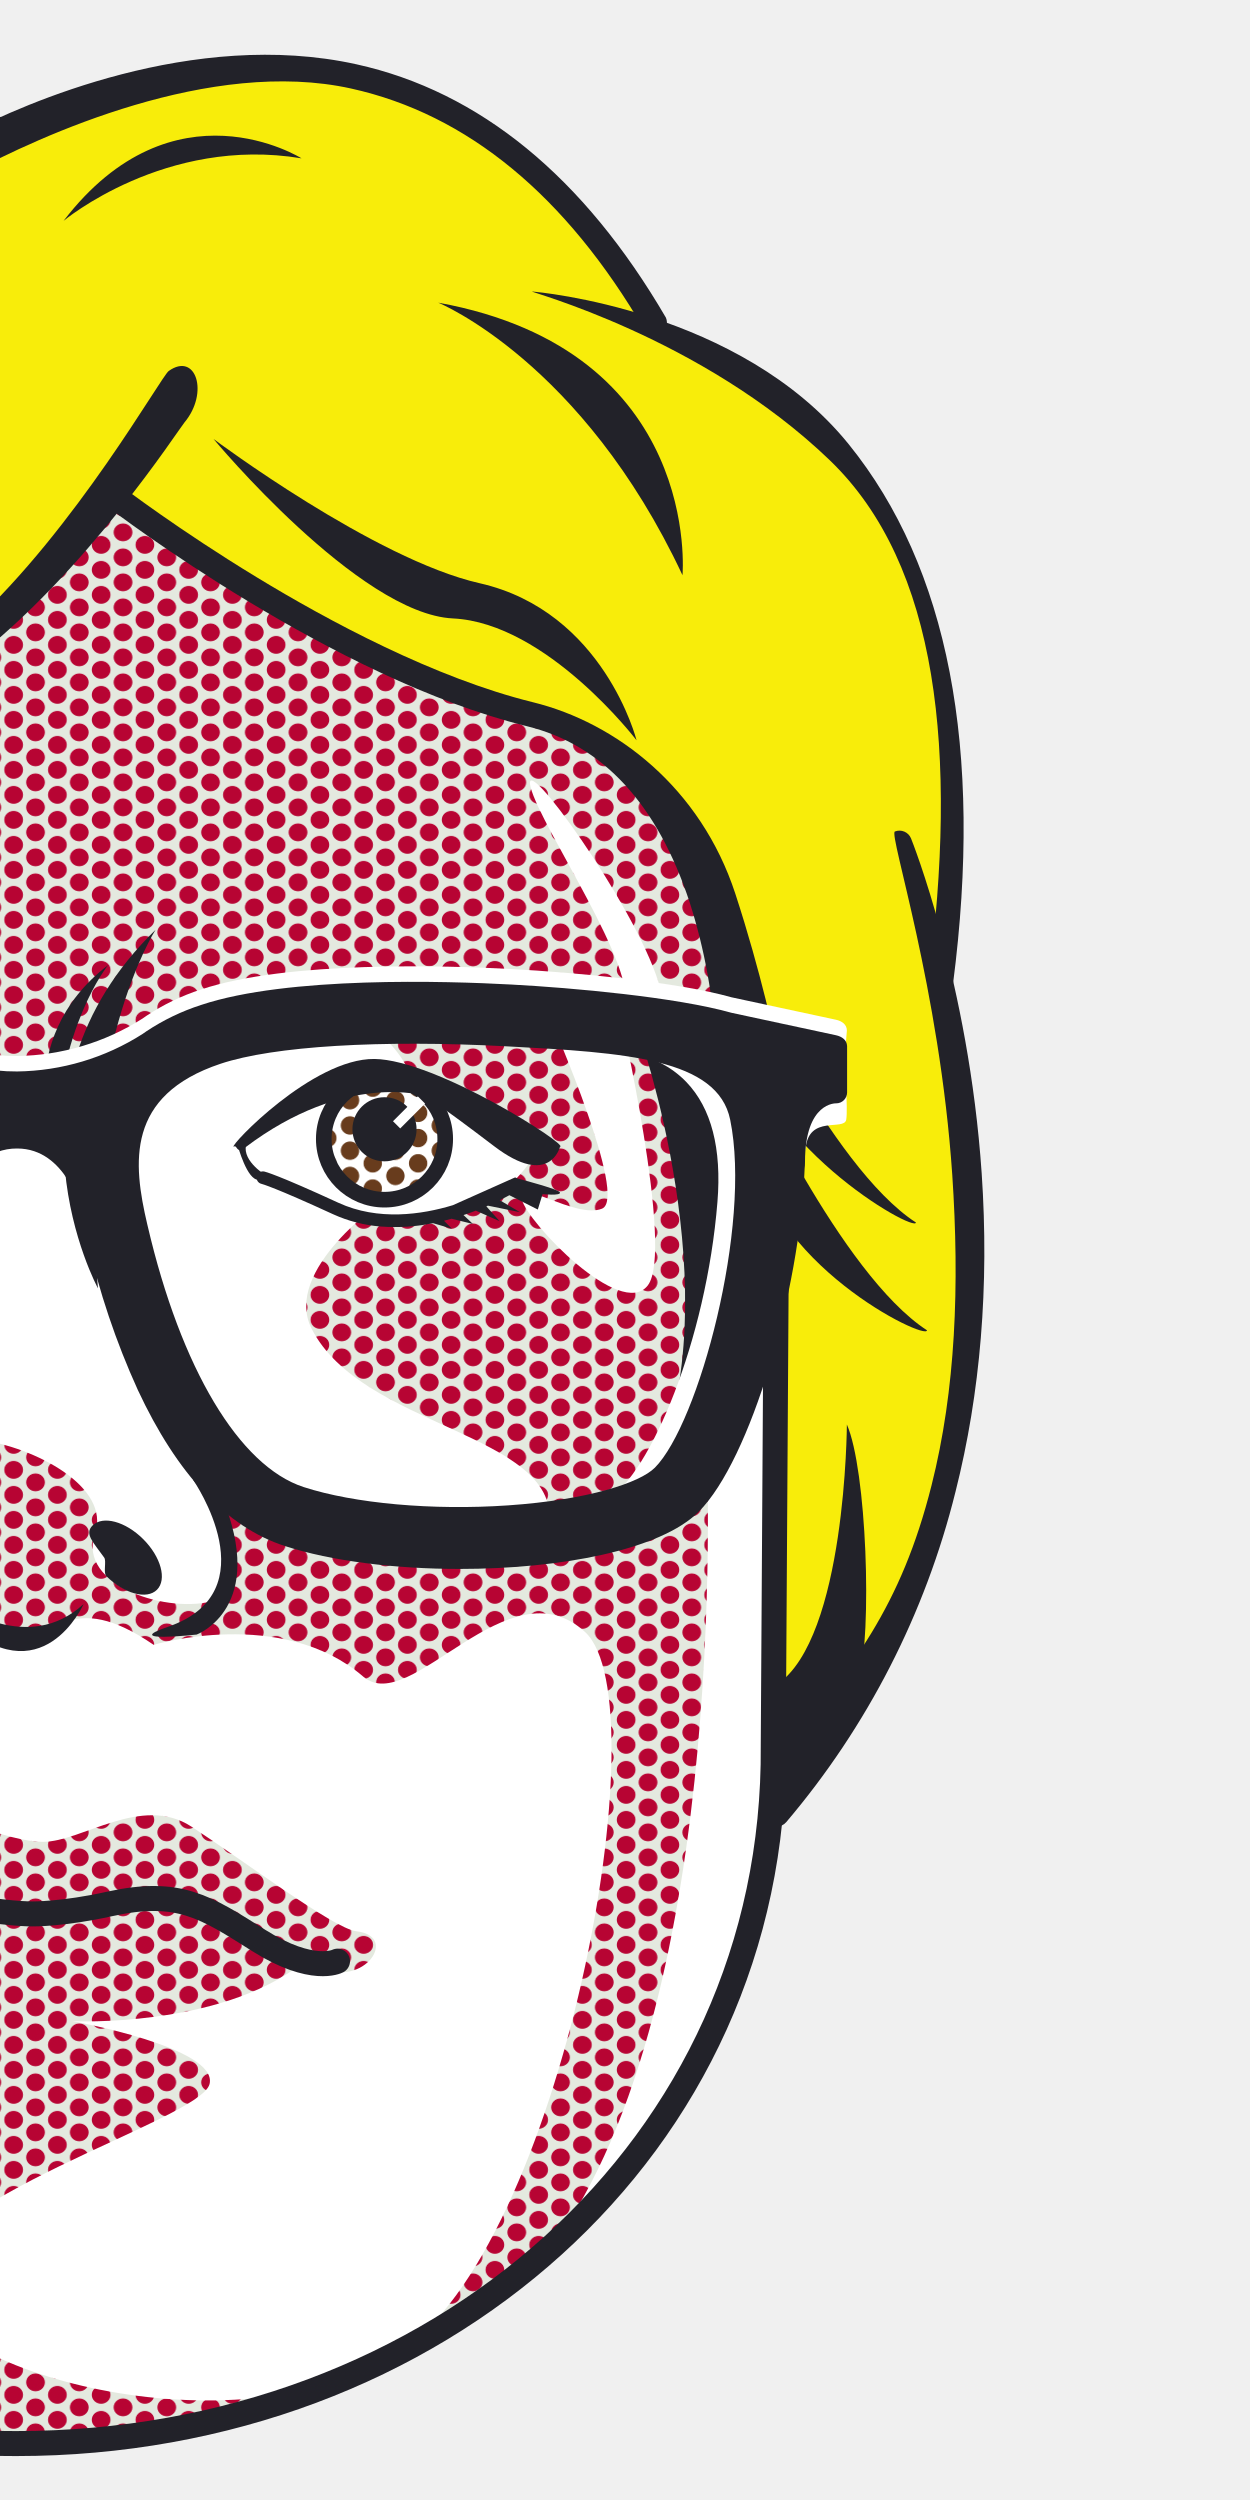
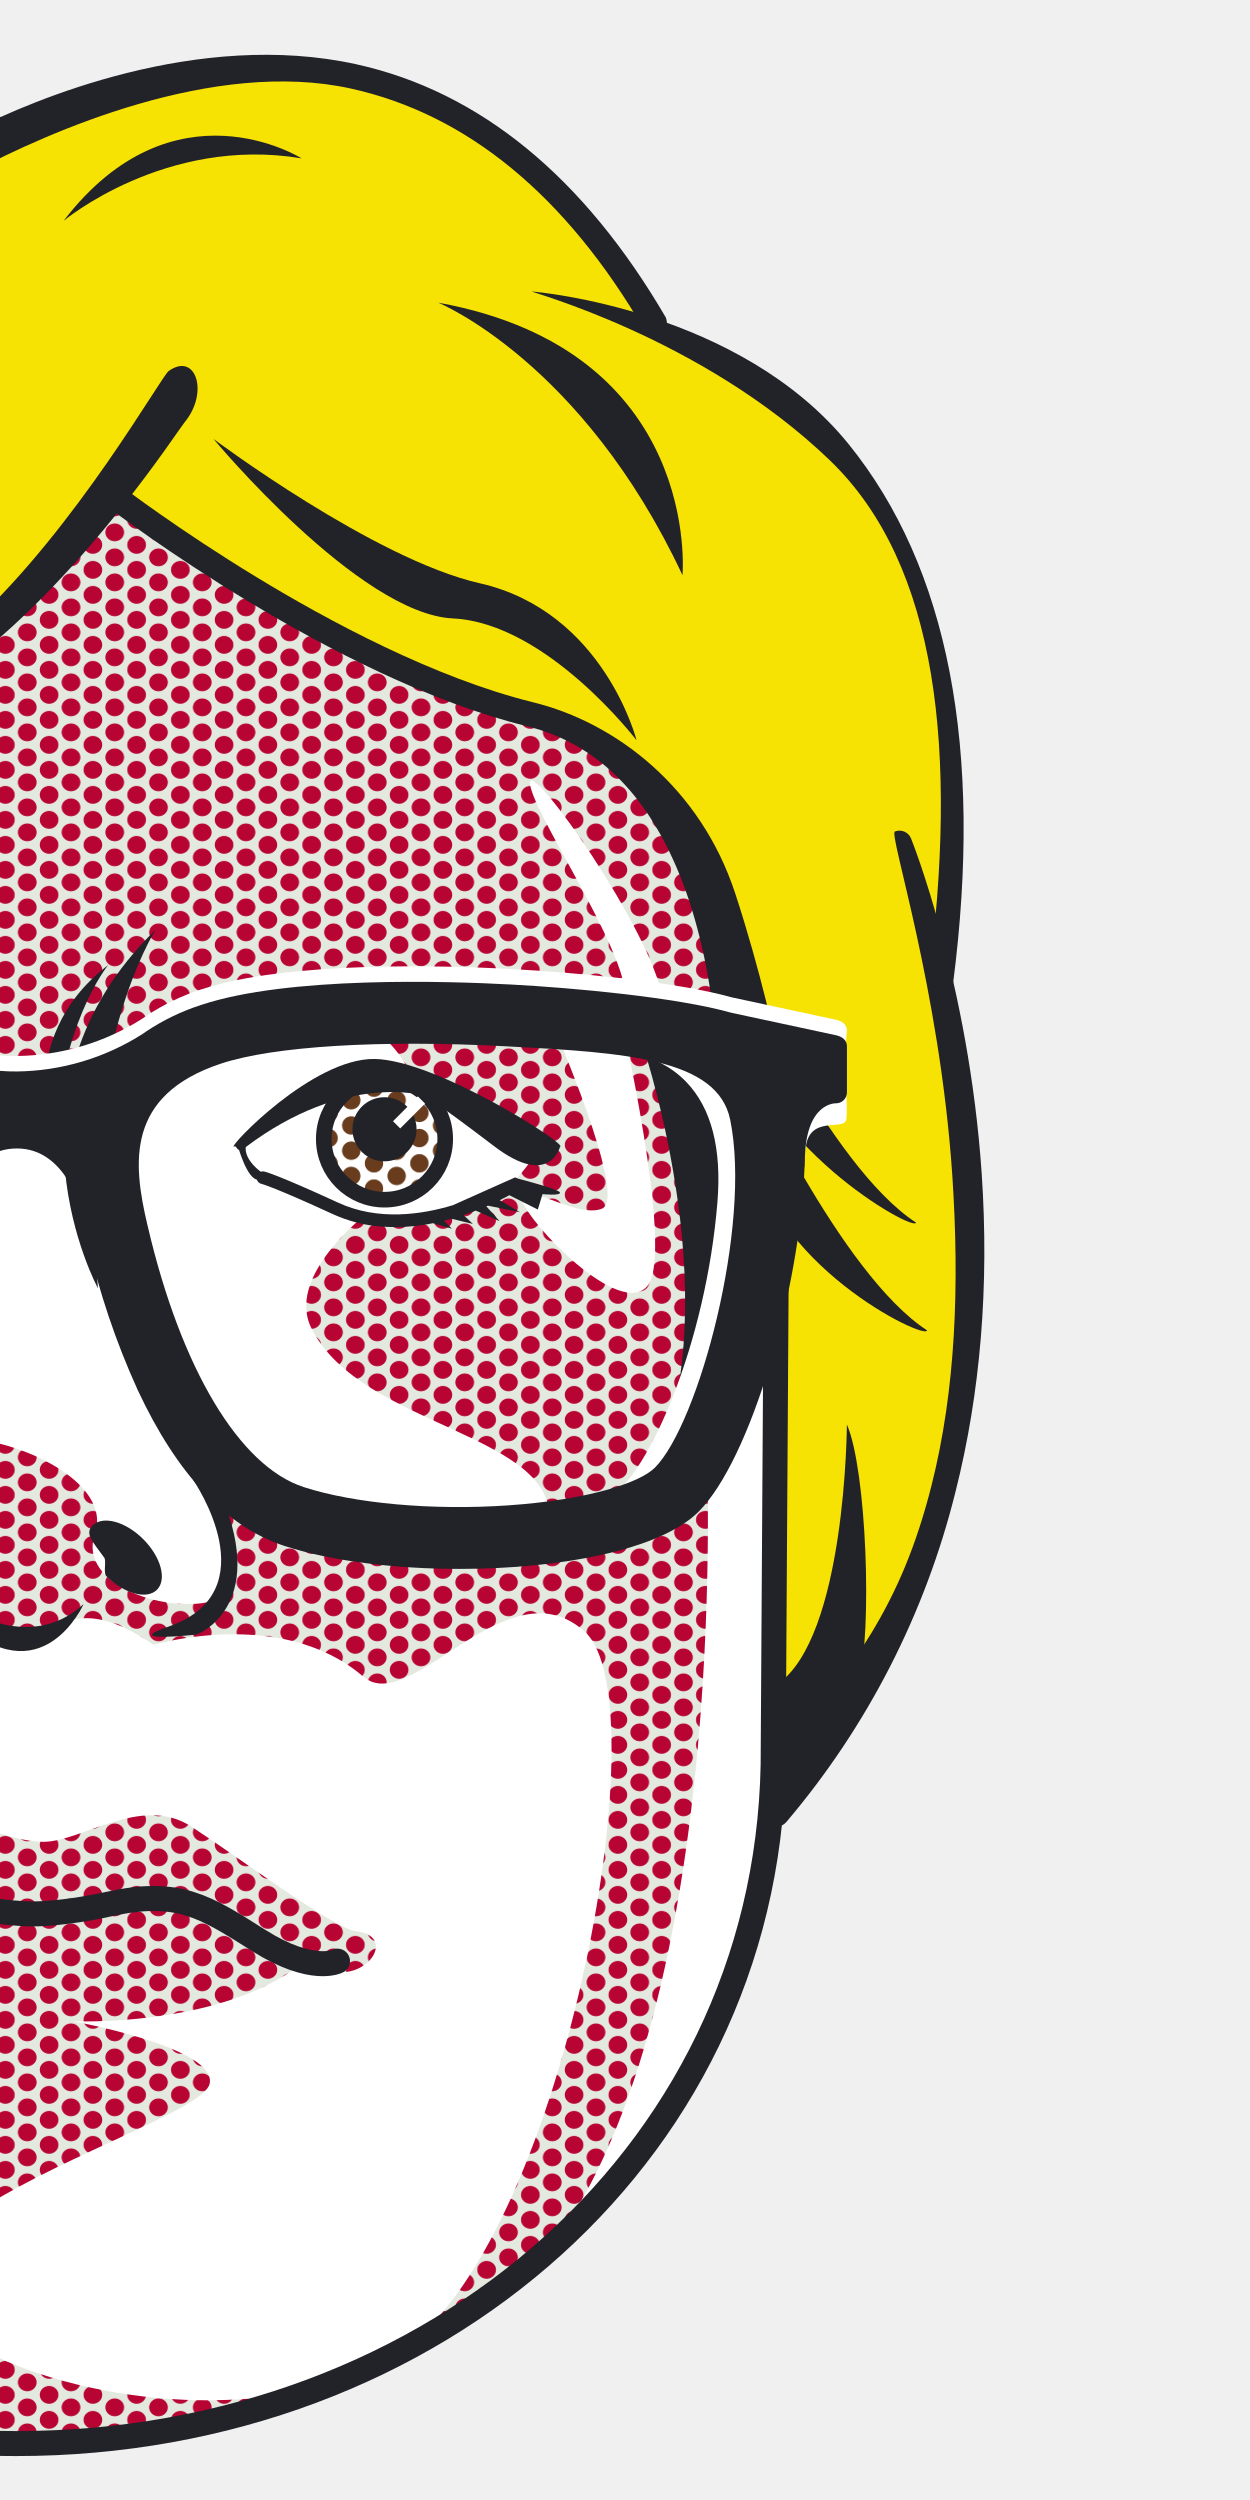
<svg xmlns="http://www.w3.org/2000/svg" width="400" height="800" viewBox="0 0 400 800">
  <defs>
    <clipPath id="a">
-       <rect width="14" height="8" fill="none" />
+       <path fill="none" d="M0 0h14v8H0z" />
    </clipPath>
    <clipPath id="b">
-       <rect width="14.68" height="8.16" fill="none" />
+       <path fill="none" d="M0 0h14.68v8.16H0z" />
    </clipPath>
-     <pattern id="c" width="14" height="8" patternTransform="translate(-9.63 -9.65)" patternUnits="userSpaceOnUse" viewBox="0 0 14 8">
-       <rect width="14" height="8" fill="none" />
-       <g clip-path="url(#a)">
-         <ellipse rx="3" ry="2.85" fill="#b70433" />
-         <ellipse cx="14" rx="3" ry="2.85" fill="#b70433" />
-         <ellipse cx="14" cy="8" rx="3" ry="2.85" fill="#b70433" />
-         <ellipse cy="8" rx="3" ry="2.85" fill="#b70433" />
-         <ellipse cx="7" cy="4" rx="3" ry="2.85" fill="#b70433" />
+     <pattern id="c" width="14" height="8" patternTransform="translate(-26.28 -1.65)" patternUnits="userSpaceOnUse" viewBox="0 0 14 8">
+       <path fill="none" d="M0 0h14v8H0z" />
+       <g clip-path="url(#a)" fill="#b70433">
+         <ellipse rx="3" ry="2.85" />
+         <ellipse cx="14" rx="3" ry="2.85" />
+         <ellipse cx="14" cy="8" rx="3" ry="2.85" />
+         <ellipse cy="8" rx="3" ry="2.85" />
+         <ellipse cx="7" cy="4" rx="3" ry="2.85" />
      </g>
    </pattern>
-     <pattern id="d" width="14.68" height="8.16" patternTransform="translate(3.01 0.66) scale(0.99)" patternUnits="userSpaceOnUse" viewBox="0 0 14.68 8.16">
-       <rect width="14.68" height="8.16" fill="none" />
-       <g clip-path="url(#b)">
-         <circle r="2.98" fill="#683c1d" />
-         <circle cy="8.16" r="2.98" fill="#683c1d" />
-         <circle cx="14.68" r="2.98" fill="#683c1d" />
-         <circle cx="14.68" cy="8.16" r="2.98" fill="#683c1d" />
-         <circle cx="7.33" cy="4.08" r="2.98" fill="#683c1d" />
+     <pattern id="d" width="14.68" height="8.16" patternTransform="matrix(.99 0 0 .99 -40.19 .66)" patternUnits="userSpaceOnUse" viewBox="0 0 14.68 8.16">
+       <path fill="none" d="M0 0h14.68v8.16H0z" />
+       <g clip-path="url(#b)" fill="#683c1d">
+         <circle r="2.98" />
+         <circle cy="8.16" r="2.98" />
+         <circle cx="14.68" r="2.98" />
+         <circle cx="14.68" cy="8.16" r="2.98" />
+         <circle cx="7.33" cy="4.08" r="2.98" />
      </g>
    </pattern>
  </defs>
-   <path d="M311.2,375.73A399.18,399.18,0,0,0,302,314.22C311.62,240,300.61,182.74,269.29,144a129.8,129.8,0,0,0-58.91-41.1C184.56,58.72,152,32,113.43,23.49,70.31,14,19.11,30-1,40.37c-1.58-.61-4.1-2-7.88-3.85v552l257.44-7a1,1,0,0,0,.73-.35A257,257,0,0,0,302.9,476.68C310.83,445.34,313.62,411.38,311.2,375.73Z" fill="#f8ed0a" />
-   <path d="M248.52,480.67c-1.27-27.28-3.38-54.65-4.75-81.35-7.53-37.47,1-55.08-16.25-101.3-17.93-47.1-24-63.63-74.44-74.35C133.7,219.55,43.15,161.93,36.81,159c-11.1,15.08-27.22,35-46.88,49.87q.16,28.82.42,57.61c.8,91.18,2.08,182.35,3,273.53.83,81.08,1.37,162.17,1.06,243.25,83,2.06,156.18-34.54,170.5-54.49,57.88-42.65,77.87-101.5,83.1-165.54v-2.65Z" fill="#e4e9df" />
-   <path d="M248.52,480.67c-1.27-27.28-3.38-54.65-4.75-81.35-7.53-37.47,1-55.08-16.25-101.3-17.93-47.1-24-63.63-74.44-74.35C133.7,219.55,43.15,161.93,36.81,159c-10.87,14.77-26.55,34.11-45.66,48.93V783.14c84.3,3.13,159.26-34.18,173.77-54.39,57.88-42.65,77.87-101.5,83.1-165.54v-2.65Z" fill="url(#c)" />
-   <path d="M187.24,522.26c-24.64-22.69-55.8,27.37-71,14.26C90.12,514,49.18,526.35,49.18,526.35,22,507.78,18,525.5,1.16,524.21a25.46,25.46,0,0,0-8.13.64v59.74c7.15,2.34,14.73,4.79,20.81,4.79,12.35,0,31.41-15.26,47.38-4.89S106.7,617.12,114,618c14.64,1.68,1,19.88-13.25,10.43-9.71-6.42-4.26,0-4.26,0-26.58,20.55-73.26,18.36-73.26,18.36s46.68,8.43,43.83,20.1-94.4,37-92.31,64.19,99.7,55.11,152.41,22S211.88,545,187.24,522.26Z" fill="#fff" />
-   <path d="M226,458.9s9.29,181.36-49.67,260.25c0,0,47.48-42.47,62.49-94.09s5-225.74,5-225.74L226,458.9" fill="#fff" />
-   <path d="M67,473.21C54.42,450.59,30.86,361.37,30.86,361.37l-38.51,3.69c.32,31.9,1,63.79,1.33,95.68,17.06,2.34,42,14.91,36.68,30.14-5.76,16.57,24,26,38.75,21.14C73.92,510.44,79.67,495.83,67,473.21Z" fill="#fff" />
-   <path d="M176.65,327.32s24.46,56,16,59.45-27.56-10.46-25.7-3,31.74,38.68,40.34,27.57-9.06-88.07-9.06-88.07Z" fill="#fff" />
-   <path d="M169.79,251.9c3.32,13.06,35,58.47,30,71.32s18.78,16.08,10.9-9S166.47,238.84,169.79,251.9Z" fill="#fff" />
-   <path d="M110.73,323.22s21.58,11.2,21.58,26.94L123,383.89s-32.79,22.5-23.29,41.28c16.08,31.74,78.74,33.38,76.09,62.15l-39.46.15c-39.45.15-70.5-9.7-76.18-29.77S30.86,354.78,30.86,354.78l46-25.6Z" fill="#fff" />
-   <path d="M204.51,330.84s29.51,83.71,5,138.88,34.27-70.4,34.27-70.4l-5-64Z" fill="#222229" />
-   <path d="M45.84,492.54c5.68,5.68,7.64,12.92,4.39,16.18S39.72,510,34,504.34c-1-1,.11-4.84-.65-5.9-3.56-5-6.41-7.6-3.73-10.29C32.92,484.9,40.16,486.86,45.84,492.54Z" fill="#222229" />
-   <path d="M61.9,473.72s24.67,35.68-8.27,46.9c-15.15,5.16,9.31,2.44,9.31,2.44s23-8.53,7.92-44.5C42.82,411.92,61.9,473.72,61.9,473.72Z" fill="#222229" />
-   <path d="M248.56,379.12l-1.12,179.6c1,128.49-108,223.22-242.21,223.22a290.77,290.77,0,0,1-30.62-1.61" fill="none" stroke="#222229" stroke-miterlimit="10" stroke-width="8" />
-   <path d="M108,627.57s-8,4.22-25.11-6.56-25.64-16.68-48-11.71c-14.58,3.24-24.38,3.16-24.38,3.16s-9.8.08-24.38-3.16" fill="none" stroke="#222229" stroke-linecap="round" stroke-miterlimit="10" stroke-width="8" />
-   <path d="M1,37.94a102.8,102.8,0,0,0-11.3-5.8c0,3.23,0,6.46,0,9.69,5.12,2,8.12,3.4,8.3,3.47a4,4,0,0,0,5.16-2.2A4,4,0,0,0,1,37.94Z" fill="#222229" />
-   <path d="M213.09,101.65c-26.28-45.08-59.59-72.35-99-81.07C61.82,9,7.33,33.38-10.27,42.49q0,6.66,0,13.32C13.31,43.23,67.47,18.4,112.36,28.33c37.18,8.22,68.76,34.23,93.87,77.31a4,4,0,0,0,6.86-4Z" fill="#222229" />
-   <path d="M301.05,318.15l-.52,0a4,4,0,0,1-3.42-4.44c9.42-72.78,3.28-132.89-31.57-166.42-41.2-39.65-97.41-54.19-95.22-54,2,.16,66.5,5.86,101.28,48.88,31.86,39.4,43.09,97.46,33.38,172.55A4,4,0,0,1,301.05,318.15Z" fill="#222229" />
-   <path d="M248.56,584.5a3.94,3.94,0,0,1-2.57-1c-1.67-1.42.61-18.67,2-20.34,25.14-29.56,40.35-49.3,50.08-87.75,7.8-30.82,9-64.27,6.66-99.39-4.07-59.9-20.4-109.12-18.37-109.94a4,4,0,0,1,5.16,2.19c.19.45,18.45,46.06,22.62,107.21,2.44,36-.38,70.24-8.38,101.88A260.1,260.1,0,0,1,251.58,583.1,4,4,0,0,1,248.56,584.5Z" fill="#222229" />
-   <path d="M54,118.71c-2.49,1.78-29.57,50.21-63.19,81.18q0,5.79.07,11.6C27.63,183.1,57,137.62,59,135.22,67,125.67,62.67,112.53,54,118.71Z" fill="#222229" />
-   <path d="M229.07,335.43a179.66,179.66,0,0,0-8.39-46.72c-10.34-31.42-27.85-50.37-52.05-56.32-62-15.24-131.31-68-134.23-70.26a4,4,0,0,1,4.83-6.3c.17.14,17.9,13.68,42.9,28.88,23,14,56.94,32.24,88.39,40,26.7,6.56,53.67,27.39,64.76,61.21,8.22,25.09,13.22,48.5,13.24,49.46C248.56,337.55,229.11,337.6,229.07,335.43Z" fill="#222229" />
-   <path d="M235.28,307s30.14,66.23,57.81,84.2c0,3.57-52.55-26.06-56-64.09S235.28,307,235.28,307Z" fill="#222229" />
-   <path d="M238.81,341.49s30.14,66.23,57.82,84.2c0,3.57-52.16-21.75-55.61-59.78S238.81,341.49,238.81,341.49Z" fill="#222229" />
-   <path d="M68.32,140.46s46.53,56,76.62,57.44,58.76,39,58.76,39-10.42-41.24-50.22-50.27C119.79,179,68.32,140.46,68.32,140.46Z" fill="#222229" />
-   <path d="M218.4,184.07s6.4-71.85-78.18-87.22C140.22,96.85,186.32,115.59,218.4,184.07Z" fill="#222229" />
-   <path d="M271,455.84s-.25,68.37-22.39,83.21l0,37.1s21.69-21.32,26.14-37.63S277.3,470.15,271,455.84Z" fill="#222229" />
-   <path d="M96.49,50.67s-41-25.86-76.14,20C20.35,70.68,52.88,43.4,96.49,50.67Z" fill="#222229" />
-   <path d="M31.35,412.27S-3,348.93,49.76,297.56C49.76,297.56,24.42,337,31.35,412.27Z" fill="#222229" />
-   <path d="M17.32,369.15S3,333,34.61,308.83C34.61,308.83,18.48,328.32,17.32,369.15Z" fill="#222229" />
-   <path d="M-13.65,513.29v5c27.08,25.24,40.4-5,40.4-5C8.92,529.8-13.65,513.29-13.65,513.29Z" fill="#222229" />
-   <path d="M85.46,358.62l35-16.89,49.89,28.92s-12.47,21.33-38,19.78-50-15.28-50-15.28l-6-8.31Z" fill="#fff" />
+   <path d="M311.2 375.73a399.18 399.18 0 00-9.2-61.51c9.62-74.22-1.39-131.48-32.71-170.22a129.8 129.8 0 00-58.91-41.1C184.56 58.72 152 32 113.43 23.49 70.31 14 19.11 30-1 40.37c-1.55-.6-4-2-7.69-3.76v551.87l257.25-7a1 1 0 00.73-.35 257.08 257.08 0 0053.61-104.45c7.93-31.34 10.72-65.3 8.3-100.95z" fill="#f7e303" />
+   <path d="M248.52 480.67c-1.27-27.28-3.38-54.65-4.75-81.35-7.53-37.47 1-55.08-16.25-101.3-17.93-47.1-24-63.63-74.44-74.35C133.7 219.55 43.15 161.93 36.81 159c-18.57 25.23-51.18 63.87-91 70.32 0 0 48-44 21.12-59.15 0 0-26.3 44.17-86.33 59.15 0 0 17.44-18.93 10.26-26.82 0 0-96.57 17.08-122.82 133.63 1.7 17 4.76 33.55 2.9 48.43h-.92c-3.31 26.76-5.77 51.38-7.36 74.09l.19 9.24c-.2 3.25-.39 6.46-.55 9.64l.76-.12 1.85 86.82c.07 8.74.65 18.6 1.7 29.36 11.16 61.42 37.74 100.6 80.94 134.35 123 106.35 294.57 32.54 317.33.83 57.88-42.65 77.87-101.5 83.1-165.54v-2.65z" fill="#e4e9df" />
+   <path d="M248.52 480.67c-1.27-27.28-3.38-54.65-4.75-81.35-7.53-37.47 1-55.08-16.25-101.3-17.93-47.1-24-63.63-74.44-74.35C133.7 219.55 43.15 161.93 36.81 159c-18.57 25.23-51.18 63.87-91 70.32 0 0 48-44 21.12-59.15 0 0-26.3 44.17-86.33 59.15 0 0 17.44-18.93 10.26-26.82 0 0-96.57 17.08-122.82 133.63 1.7 17 4.76 33.55 2.9 48.43h-.92c-3.31 26.76-5.77 51.38-7.36 74.09l.19 9.24c-.2 3.25-.39 6.46-.55 9.64l.76-.12 1.85 86.82c.07 8.74.65 18.6 1.7 29.36 11.16 61.42 37.74 100.6 80.94 134.35 123 106.35 294.57 32.54 317.33.83 57.88-42.65 77.87-101.5 83.1-165.54v-2.65z" fill="url(#c)" />
+   <path d="M187.24 522.26c-24.64-22.69-55.8 27.37-71 14.26-26.12-22.52-67.06-10.17-67.06-10.17C22 507.78 18 525.5 1.16 524.21a25.75 25.75 0 00-5.5.15v61.08c6.34 2 12.84 3.94 18.18 3.94 12.35 0 31.41-15.26 47.37-4.89S106.7 617.12 114 618c14.64 1.68 1 19.88-13.25 10.43-9.71-6.42-4.26 0-4.26 0-26.58 20.55-73.26 18.36-73.26 18.36s46.68 8.43 43.83 20.1c-1.94 7.87-44.75 22.11-71.4 38.89v46.81c32 16.46 93.44 24.33 131.48.42 52.72-33.12 84.74-208.01 60.1-230.75z" fill="#fff" />
+   <path d="M226 458.9s9.29 181.36-49.67 260.25c0 0 47.48-42.47 62.49-94.09s5-225.74 5-225.74L226 458.9M67 473.21c-12.58-22.62-36.14-111.84-36.14-111.84l-35.2 3.37v96.31c16.93 3 39.78 15.18 34.7 29.83-5.76 16.57 24 26 38.75 21.14 4.81-1.58 10.56-16.19-2.11-38.81zM176.65 327.32s24.46 56 16 59.45-27.56-10.46-25.7-3 31.74 38.68 40.34 27.57-9.06-88.07-9.06-88.07z" fill="#fff" />
+   <path d="M169.79 251.9c3.32 13.06 35 58.47 30 71.32s18.78 16.08 10.9-9-44.22-75.38-40.9-62.32zM110.73 323.22s21.58 11.2 21.58 26.94L123 383.89s-32.79 22.5-23.29 41.28c16.08 31.74 78.74 33.38 76.09 62.15l-39.46.15c-39.45.15-70.5-9.7-76.18-29.77s-29.3-102.92-29.3-102.92l46-25.6z" fill="#fff" />
+   <path d="M204.51 330.84s29.51 83.71 5 138.88 34.27-70.4 34.27-70.4l-5-64zM45.84 492.54c5.68 5.68 7.64 12.92 4.39 16.18S39.72 510 34 504.34c-1-1 .11-4.84-.65-5.9-3.56-5-6.41-7.6-3.73-10.29 3.3-3.25 10.54-1.29 16.22 4.39z" fill="#222229" />
+   <path d="M61.9 473.72s24.67 35.68-8.27 46.9c-15.15 5.16 9.31 2.44 9.31 2.44s23-8.53 7.92-44.5c-28.04-66.64-8.96-4.84-8.96-4.84z" fill="#222229" />
+   <path d="M248.56 379.12l-1.12 179.6c1 128.49-108 223.22-242.21 223.22q-9.54 0-18.88-.61" fill="none" stroke="#222229" stroke-miterlimit="10" stroke-width="8" />
+   <path d="M108 627.57s-8 4.22-25.11-6.56-25.64-16.68-48-11.71c-14.58 3.24-24.38 3.16-24.38 3.16s-9.8.08-24.38-3.16" fill="none" stroke="#222229" stroke-linecap="round" stroke-miterlimit="10" stroke-width="8" />
+   <path d="M1 37.94a104.15 104.15 0 00-9.64-5.06v9.6c4.11 1.67 6.5 2.76 6.64 2.82a4 4 0 005.16-2.2A4 4 0 001 37.94z" fill="#222229" />
+   <path d="M213.09 101.65c-26.28-45.08-59.59-72.35-99-81.07C63.34 9.37 10.48 32-8.66 41.66V55c24.29-12.8 77.09-36.36 121-26.65 37.18 8.22 68.76 34.23 93.87 77.31a4 4 0 006.86-4z" fill="#222229" />
+   <path d="M301.05 318.15h-.52a4 4 0 01-3.42-4.44c9.42-72.78 3.28-132.89-31.57-166.42-41.2-39.65-97.41-54.19-95.22-54 2 .16 66.5 5.86 101.28 48.88 31.86 39.4 43.09 97.46 33.38 172.55a4 4 0 01-3.93 3.43z" fill="#222229" />
+   <path d="M248.56 584.5a3.94 3.94 0 01-2.57-1c-1.67-1.42.61-18.67 2-20.34 25.14-29.56 40.35-49.3 50.08-87.75 7.8-30.82 9-64.27 6.66-99.39-4.07-59.9-20.4-109.12-18.37-109.94a4 4 0 015.16 2.19c.19.45 18.45 46.06 22.62 107.21 2.44 36-.38 70.24-8.38 101.88a260.1 260.1 0 01-54.18 105.74 4 4 0 01-3.02 1.4zM54 118.71c-2.48 1.77-29.29 49.72-62.67 80.7v11.74C27.87 182.74 57 137.61 59 135.22c8-9.55 3.67-22.69-5-16.51z" fill="#222229" />
+   <path d="M229.07 335.43a179.66 179.66 0 00-8.39-46.72c-10.34-31.42-27.85-50.37-52.05-56.32-62-15.24-131.31-68-134.23-70.26a4 4 0 014.83-6.3c.17.14 17.9 13.68 42.9 28.88 23 14 56.94 32.24 88.39 40 26.7 6.56 53.67 27.39 64.76 61.21 8.22 25.09 13.22 48.5 13.24 49.46.04 2.17-19.41 2.22-19.45.05z" fill="#222229" />
+   <path d="M235.28 307s30.14 66.23 57.81 84.2c0 3.57-52.55-26.06-56-64.09S235.28 307 235.28 307z" fill="#222229" />
+   <path d="M238.81 341.49s30.14 66.23 57.82 84.2c0 3.57-52.16-21.75-55.61-59.78s-2.21-24.42-2.21-24.42zM68.32 140.46s46.53 56 76.62 57.44 58.76 39 58.76 39-10.42-41.24-50.22-50.27c-33.69-7.63-85.16-46.17-85.16-46.17zM218.4 184.07s6.4-71.85-78.18-87.22c0 0 46.1 18.74 78.18 87.22zM271 455.84s-.25 68.37-22.39 83.21v37.1s21.69-21.32 26.14-37.63 2.55-68.37-3.75-82.68zM96.49 50.67s-41-25.86-76.14 20c0 .01 32.53-27.27 76.14-20zM31.35 412.27S-3 348.93 49.76 297.56c0 0-25.34 39.44-18.41 114.71z" fill="#222229" />
+   <path d="M17.32 369.15S3 333 34.61 308.83c0 0-16.13 19.49-17.29 60.32zM-13.65 513.29v5c27.08 25.24 40.4-5 40.4-5-17.83 16.51-40.4 0-40.4 0z" fill="#222229" />
+   <path d="M85.46 358.62l35-16.89 49.89 28.92s-12.47 21.33-38 19.78-50-15.28-50-15.28l-6-8.31z" fill="#fff" />
  <circle cx="123.04" cy="364.47" r="19.43" fill="url(#d)" />
  <circle cx="123.04" cy="364.47" r="19.43" fill="none" stroke="#222229" stroke-miterlimit="10" stroke-width="5" />
  <circle cx="123.04" cy="361.37" r="10.26" fill="#222229" />
-   <path d="M84.54,374.88c.39.09,4.34,1.07,23.73,10,12.78,5.89,26.8,3.77,36.65.78l19.7-8.8c.25-.16.59,0,.93.24,3.17.83,13.41,3.55,13.64,4.51.27,1.12-5.57.51-5.57.51l-1.52,4.93L163,382.47c-.89.48-1.92,1-3.08,1.59l6.44,3.83-10.23-2.08-.5.22,4.24,4.75-7.61-3.38c-1.26.49-2.57,1-3.94,1.42l3,2.84L144.5,390c-.81.23-1.61.44-2.42.63l2.51,2.55-6-1.76a61,61,0,0,1-16.73,1.07,45.24,45.24,0,0,1-15.26-3.93c-18.75-8.63-22.71-9.67-22.91-9.72a2,2,0,0,1,.87-3.95Z" fill="#222229" />
-   <path d="M119.79,338.87c19.79.21,62.64,27.79,59.41,28.1,0,0-3.25,13.38-21.07-.18s-22-16.08-22-16.08-25.39-8-57.74,16.54c-2.89,2.18-2.36-1.08-3.62-.31C73.29,366.82,100,338.66,119.79,338.87Z" fill="#222229" />
-   <path d="M84.77,375.91s-8.3-5.06-5.64-10.63-3.07,1.25-3.07,1.25,3,11.29,6.72,11S84.77,375.91,84.77,375.91Z" fill="#222229" />
-   <rect x="129.25" y="350.35" width="3.27" height="11.25" transform="translate(290.05 11.71) rotate(45)" fill="#fff" />
-   <path d="M267.48,326.31l-33.37-7.17h0c-17.71-5-50.78-8-70.52-9.05-20.6-1.12-71.52-2.71-99.22,6.53a70.87,70.87,0,0,0-17.49,8.43h0l-.14.1c-.37.26-.75.51-1.11.77a76.44,76.44,0,0,1-40.15,12A60.35,60.35,0,0,1-7.9,336.51l.45,10.93c20.72,1.67,44.46,3.5,55.54,4.31,0,0,10.68-12.36,22.54-16.32,16.9-5.63,51.08-7.71,91.41-5.56,33.56,1.78,107.79,16.25,107.79,14.34L271,329.78C271,327.87,269.45,326.73,267.48,326.31Z" fill="#fff" />
-   <path d="M59.31,335.36s-13.21,28-9.48,43.76c5.05,21.29,15.29,90,49.92,102.38l-18.43-5.95L56.34,444l-22-69L48,342.33Z" fill="#fff" />
-   <path d="M257.8,367.53c1-10.94,12.4-5.49,13-9.27s-.65-15.77-.16-23.91c.25-4.37-26.53,7.49-26.53,7.49S257.24,373.48,257.8,367.53Z" fill="#fff" />
-   <path d="M199.08,487.47l-4.64-7.62C208,471.57,226,429.1,229.58,384.63c1.39-17.12-1.94-30-9.91-38.34-10.23-10.67-24.74-10.23-24.88-10.23l-.34-8.92c.75,0,18.69-.56,31.67,13,9.81,10.23,14,25.46,12.35,45.24C234.83,429.93,216.79,476.69,199.08,487.47Z" fill="#fff" />
-   <path d="M267.48,331.27l-33.37-7.17h0c-17.71-5-50.78-8-70.52-9.05-20.6-1.12-71.52-2.71-99.22,6.53A70.87,70.87,0,0,0,46.87,330h0l-.14.1c-.37.26-.75.51-1.11.77a76.44,76.44,0,0,1-40.15,12,60.32,60.32,0,0,1-13.17-1.38Q-7.06,356.75-6.5,372a17.86,17.86,0,0,1,12-4.48c15.75,0,20.48,19.91,20.48,19.91h0c.6,3.45,1.3,6.45,1.86,8.82l.12.53a248.13,248.13,0,0,0,16.14,48c12.63,27.1,28.44,43.9,47,49.93,15,4.87,35.43,7.35,56,7.35,32,0,64.19-6,76.51-18.32,16.58-16.59,32.36-70.51,33.87-109.75a16.7,16.7,0,0,0,.12-2.15c0-19.32,10-18.77,10-18.77a3.48,3.48,0,0,0,3.47-3.47V334.74C271,332.83,269.45,331.69,267.48,331.27Zm-58,138.45c-4.69,4.69-21,10.22-46.89,12-24.13,1.66-49.2-.59-65.42-5.86-20.62-6.71-39.29-37.95-49.93-83.6l-.13-.54c-4.57-19.52-6.89-41.2,23.5-51.33,16.9-5.63,51.08-7.71,91.41-5.57,38.22,2,67.63,3.92,71.64,23.5C240.6,392.2,223.62,455.6,209.5,469.72Z" fill="#222229" />
+   <path d="M84.54 374.88c.39.09 4.34 1.07 23.73 10 12.78 5.89 26.8 3.77 36.65.78l19.7-8.8c.25-.16.59 0 .93.24 3.17.83 13.41 3.55 13.64 4.51.27 1.12-5.57.51-5.57.51l-1.52 4.93-9.1-4.58c-.89.48-1.92 1-3.08 1.59l6.44 3.83-10.23-2.08-.5.22 4.24 4.75-7.61-3.38c-1.26.49-2.57 1-3.94 1.42l3 2.84-6.82-1.66c-.81.23-1.61.44-2.42.63l2.51 2.55-6-1.76a61 61 0 01-16.73 1.07 45.24 45.24 0 01-15.26-3.93c-18.75-8.63-22.71-9.67-22.91-9.72a2 2 0 01.87-3.95zM119.79 338.87c19.79.21 62.64 27.79 59.41 28.1 0 0-3.25 13.38-21.07-.18s-22-16.08-22-16.08-25.39-8-57.74 16.54c-2.89 2.18-2.36-1.08-3.62-.31-1.48-.12 25.23-28.28 45.02-28.07z" fill="#222229" />
+   <path d="M84.77 375.91s-8.3-5.06-5.64-10.63-3.07 1.25-3.07 1.25 3 11.29 6.72 11 1.99-1.62 1.99-1.62z" fill="#222229" />
+   <path fill="#fff" d="M133.709 350.838l2.312 2.313-7.955 7.955-2.312-2.313zM267.48 326.31l-33.37-7.17c-17.71-5-50.78-8-70.52-9.05-20.6-1.12-71.52-2.71-99.22 6.53a70.87 70.87 0 00-17.49 8.43l-.14.1c-.37.26-.75.51-1.11.77a76.44 76.44 0 01-40.15 12A58.11 58.11 0 01-5.28 337v10.59c20.19 1.62 42.68 3.36 53.37 4.14 0 0 10.68-12.36 22.54-16.32 16.9-5.63 51.08-7.71 91.41-5.56 33.56 1.78 107.79 16.25 107.79 14.34l1.17-14.41c0-1.91-1.55-3.05-3.52-3.47z" />
+   <path d="M59.31 335.36s-13.21 28-9.48 43.76c5.05 21.29 15.29 90 49.92 102.38l-18.43-5.95L56.34 444l-22-69L48 342.33zM257.8 367.53c1-10.94 12.4-5.49 13-9.27s-.65-15.77-.16-23.91c.25-4.37-26.53 7.49-26.53 7.49s13.13 31.64 13.69 25.69zM199.08 487.47l-4.64-7.62c13.56-8.28 31.56-50.75 35.14-95.22 1.39-17.12-1.94-30-9.91-38.34-10.23-10.67-24.74-10.23-24.88-10.23l-.34-8.92c.75 0 18.69-.56 31.67 13 9.81 10.23 14 25.46 12.35 45.24-3.64 44.55-21.68 91.31-39.39 102.09z" fill="#fff" />
+   <path d="M267.48 331.27l-33.37-7.17c-17.71-5-50.78-8-70.52-9.05-20.6-1.12-71.52-2.71-99.22 6.53a70.87 70.87 0 00-17.5 8.42l-.14.1c-.37.26-.75.51-1.11.77a76.44 76.44 0 01-40.15 12A59 59 0 01-5.28 342V370.98a17.82 17.82 0 0110.73-3.47c15.75 0 20.48 19.91 20.48 19.91.6 3.45 1.3 6.45 1.86 8.82l.12.53a248.13 248.13 0 0016.14 48c12.63 27.1 28.44 43.9 47 49.93 15 4.87 35.43 7.35 56 7.35 32 0 64.19-6 76.51-18.32 16.58-16.59 32.36-70.51 33.87-109.75a16.7 16.7 0 00.12-2.15c0-19.32 10-18.77 10-18.77a3.48 3.48 0 003.47-3.47v-14.85c-.02-1.91-1.57-3.05-3.54-3.47zm-58 138.45c-4.69 4.69-21 10.22-46.89 12-24.13 1.66-49.2-.59-65.42-5.86-20.62-6.71-39.29-37.95-49.93-83.6l-.13-.54c-4.57-19.52-6.89-41.2 23.5-51.33 16.9-5.63 51.08-7.71 91.41-5.57 38.22 2 67.63 3.92 71.64 23.5 6.94 33.88-10.04 97.28-24.16 111.4z" fill="#222229" />
</svg>
